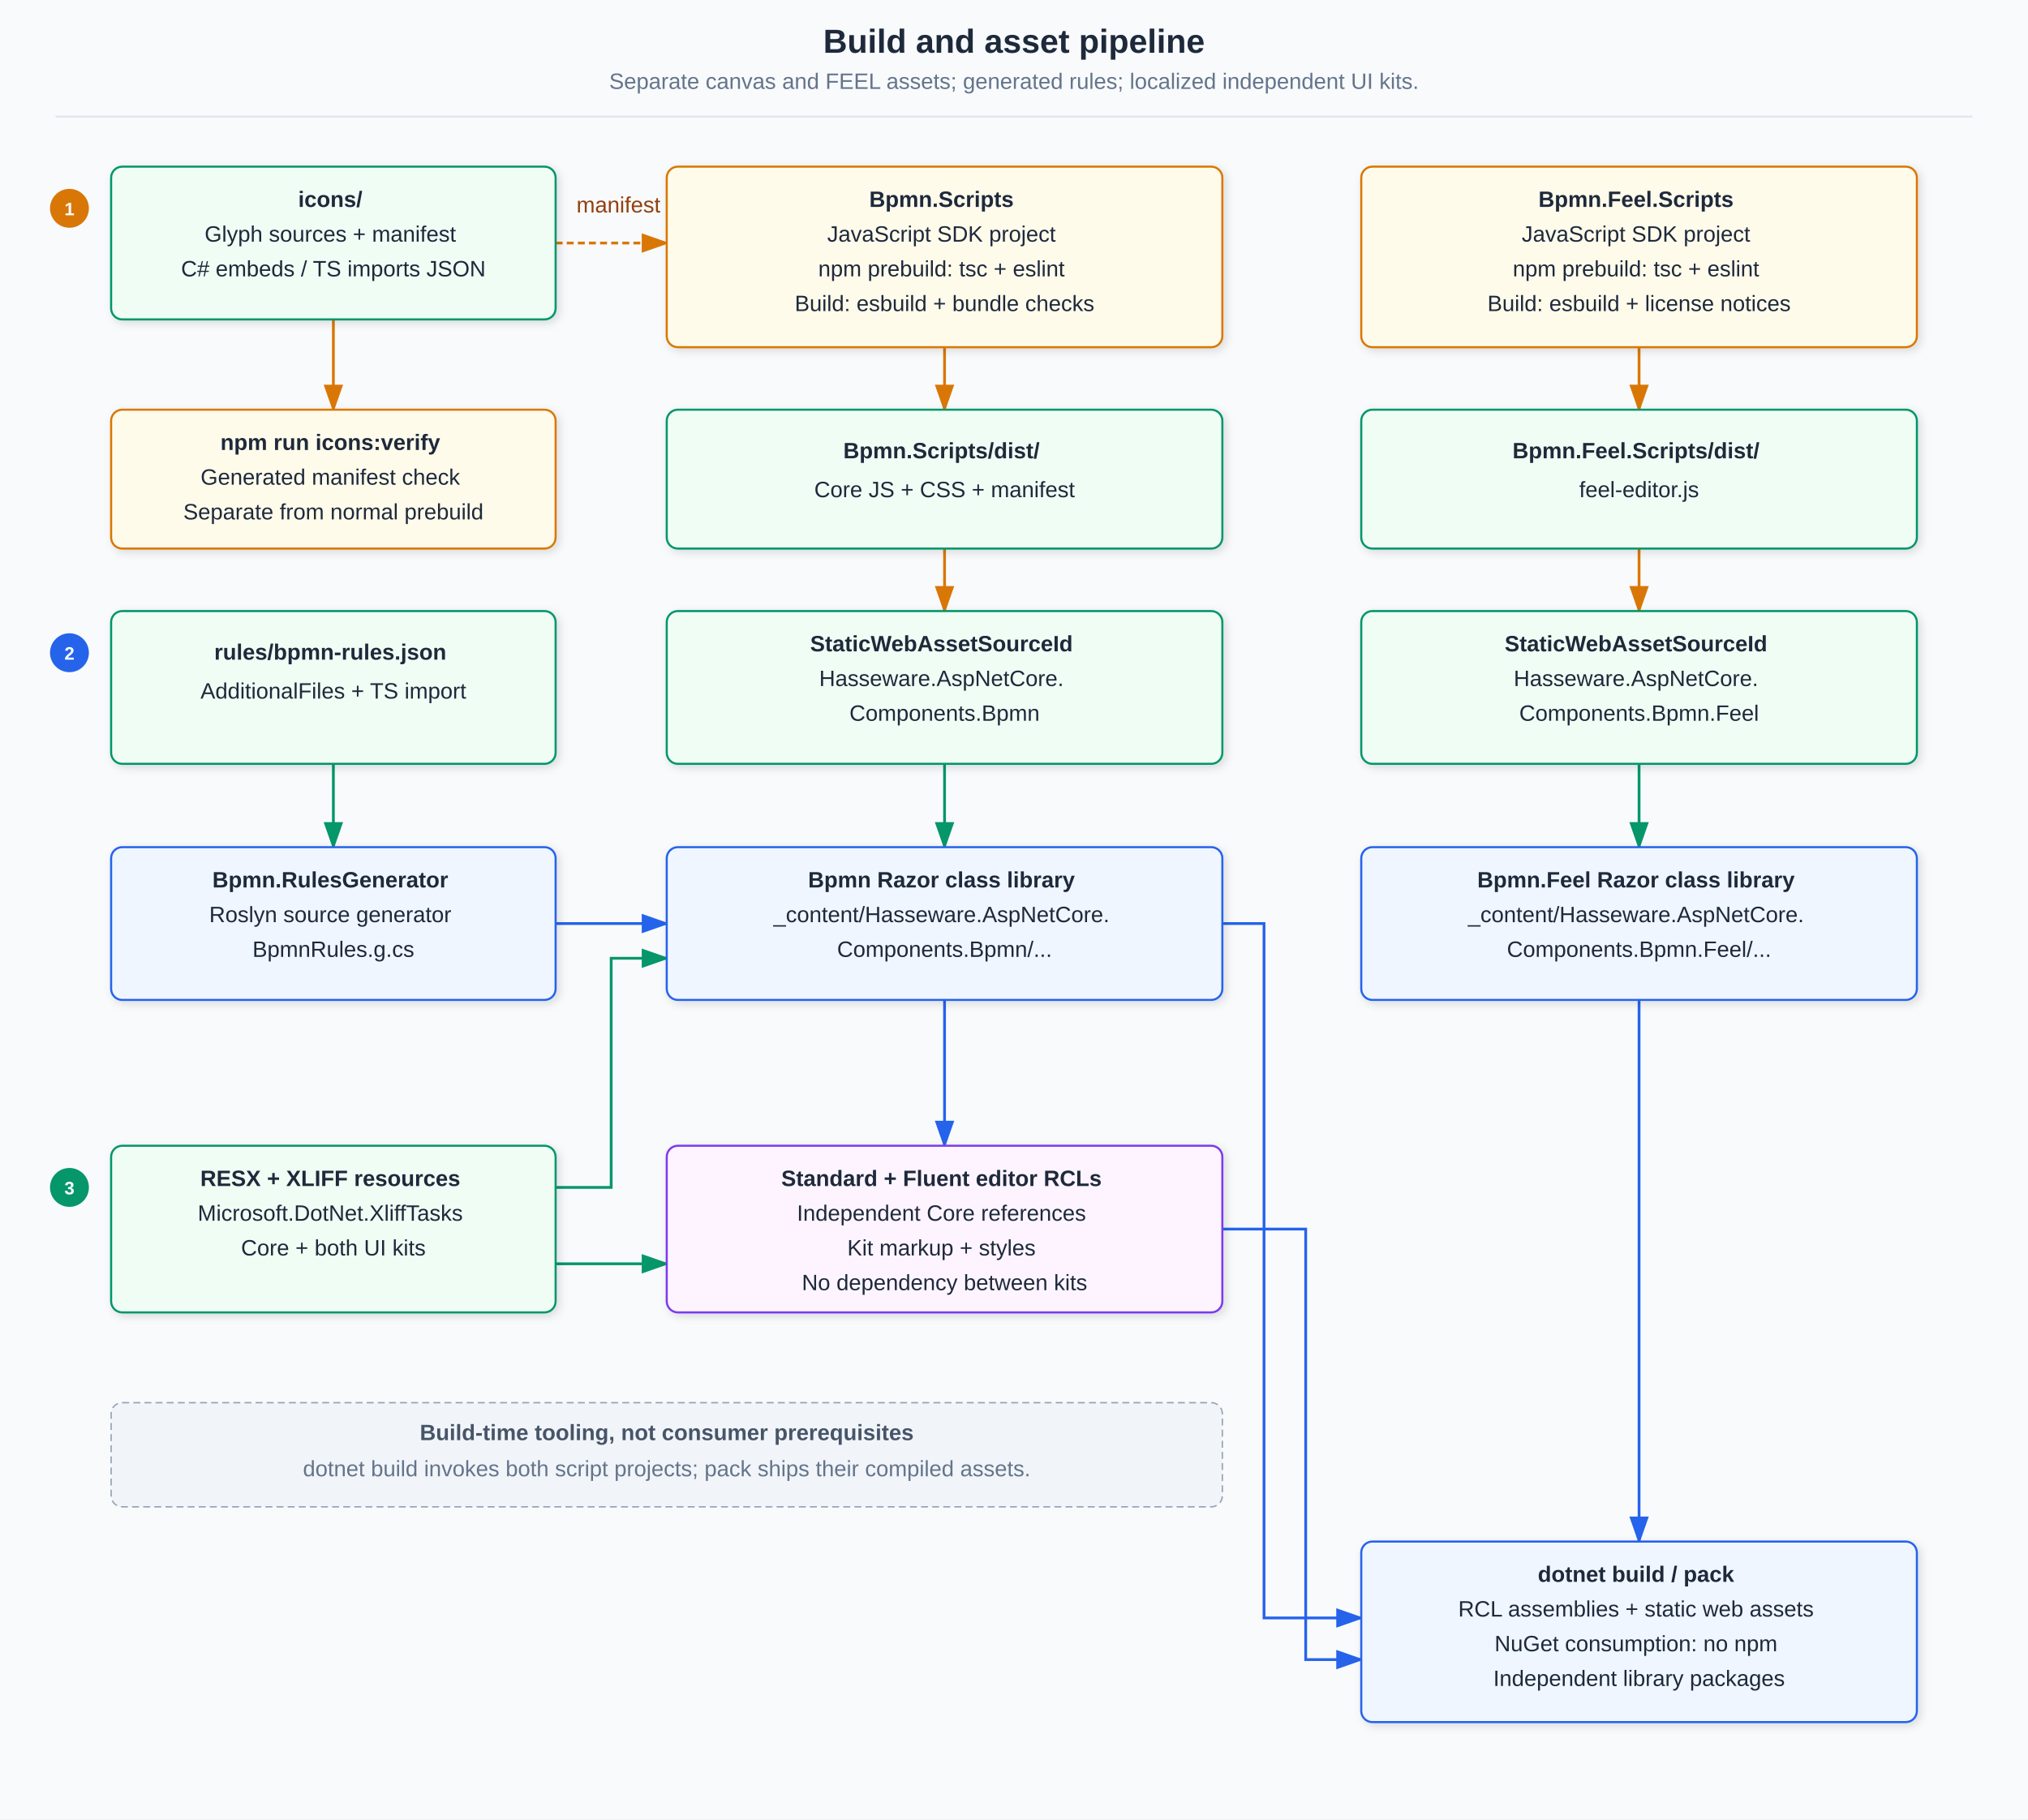
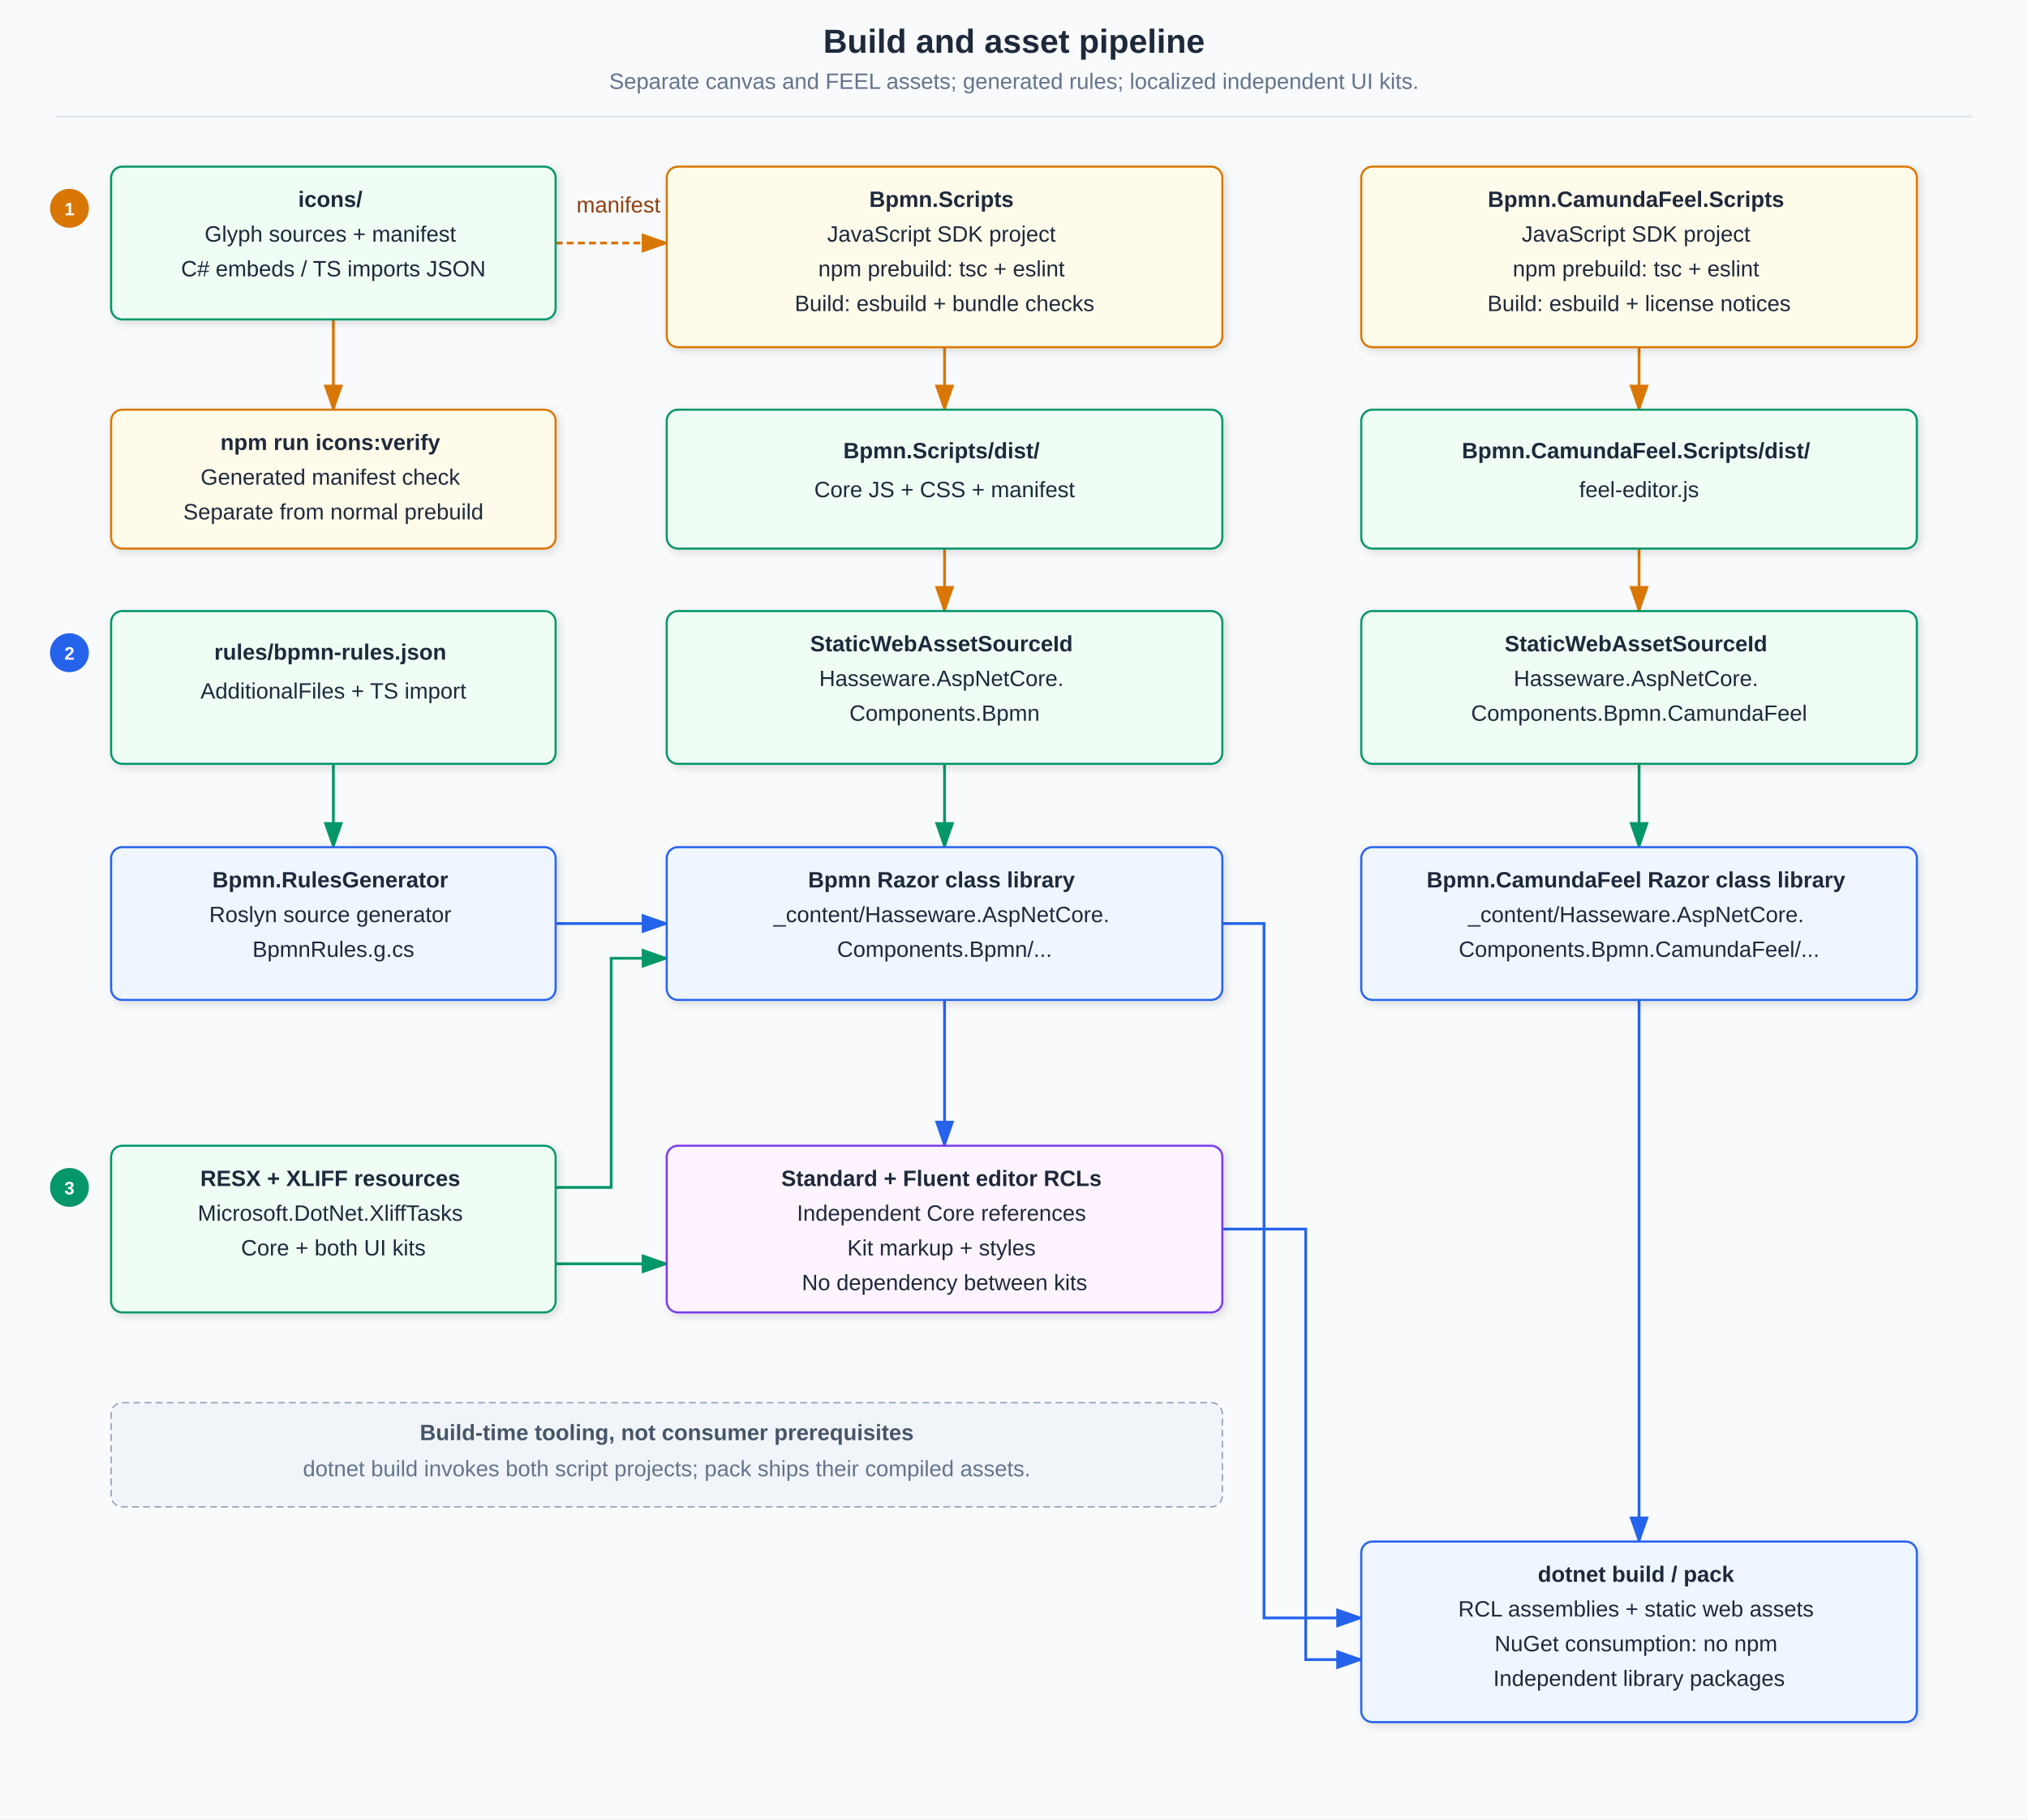
<svg xmlns="http://www.w3.org/2000/svg" viewBox="0 0 1460 1310" role="img" aria-labelledby="title desc">
  <defs>
    <marker id="arrow" markerWidth="10" markerHeight="7" refX="9" refY="3.5" orient="auto">
      <polygon points="0 0, 10 3.5, 0 7" fill="#2563eb" />
    </marker>
    <marker id="arrow-orange" markerWidth="10" markerHeight="7" refX="9" refY="3.5" orient="auto">
      <polygon points="0 0, 10 3.5, 0 7" fill="#d97706" />
    </marker>
    <marker id="arrow-green" markerWidth="10" markerHeight="7" refX="9" refY="3.5" orient="auto">
      <polygon points="0 0, 10 3.5, 0 7" fill="#059669" />
    </marker>
    <filter id="shadow" x="-10%" y="-20%" width="120%" height="140%">
      <feDropShadow dx="2" dy="2" stdDeviation="3" flood-color="#000000" flood-opacity=".13" />
    </filter>
    <style>
      text { font-family: Segoe UI, Arial, sans-serif; font-size: 16px; } text:not([fill]) { fill: #1e293b; }
      .cs { fill: #eff6ff; stroke: #2563eb; stroke-width: 1.5; filter: url(#shadow); }
      .kit { fill: #fdf4ff; stroke: #7c3aed; stroke-width: 1.5; filter: url(#shadow); }
      .js { fill: #fffbeb; stroke: #d97706; stroke-width: 1.5; filter: url(#shadow); }
      .data { fill: #f0fdf4; stroke: #059669; stroke-width: 1.5; filter: url(#shadow); }
      .edge { fill: none; stroke: #2563eb; stroke-width: 2; marker-end: url(#arrow); }
      .orange { stroke: #d97706; marker-end: url(#arrow-orange); }
      .green { stroke: #059669; marker-end: url(#arrow-green); }
      .input { stroke-dasharray: 5 3; }
      .heading { font-size: 24px; font-weight: 700; } .name { font-weight: 600; }
      text.badge { font-size: 13px; font-weight: 700; fill: white; }
    </style>
  </defs>
  <rect width="1460" height="1310" fill="#f8fafc" />
  <text x="730" y="38" text-anchor="middle" class="heading">Build and asset pipeline</text>
  <text x="730" y="64" text-anchor="middle" fill="#64748b">Separate canvas and FEEL assets; generated rules; localized independent UI kits.</text>
  <line x1="40" y1="84" x2="1420" y2="84" stroke="#e2e8f0" stroke-width="1.5" />
  <circle cx="50" cy="150" r="14" fill="#d97706" />
  <text x="50" y="155" text-anchor="middle" class="badge">1</text>
  <circle cx="50" cy="470" r="14" fill="#2563eb" />
  <text x="50" y="475" text-anchor="middle" class="badge">2</text>
  <circle cx="50" cy="855" r="14" fill="#059669" />
  <text x="50" y="860" text-anchor="middle" class="badge">3</text>
  <path class="edge orange" d="M680 250V295" />
  <path class="edge orange" d="M680 395V440" />
  <path class="edge green" d="M680 550V610" />
  <path class="edge orange" d="M1180 250V295" />
  <path class="edge orange" d="M1180 395V440" />
  <path class="edge green" d="M1180 550V610" />
  <path class="edge green" d="M240 550V610" />
  <path class="edge" d="M400 665H480" />
  <path class="edge" d="M880 665H910V1165H980" />
  <path class="edge" d="M1180 720V1110" />
  <path class="edge" d="M680 720V825" />
  <path class="edge" d="M880 885H940V1195H980" />
  <path class="edge green" d="M400 855H440V690H480" />
  <path class="edge green" d="M400 910H480" />
  <path class="edge orange" d="M240 230V295" />
  <path class="edge orange input" d="M400 175H480" />
  <text x="415" y="153" font-size="14" fill="#92400e">manifest</text>
  <g transform="translate(80 120)">
    <rect class="data" width="320" height="110" rx="8" />
    <text x="160" y="29" text-anchor="middle">
      <tspan class="name">icons/</tspan>
      <tspan x="160" dy="25">Glyph sources + manifest</tspan>
      <tspan x="160" dy="25">C# embeds / TS imports JSON</tspan>
    </text>
  </g>
  <g transform="translate(480 120)">
    <rect class="js" width="400" height="130" rx="8" />
    <text x="200" y="29" text-anchor="middle">
      <tspan class="name">Bpmn.Scripts</tspan>
      <tspan x="200" dy="25">JavaScript SDK project</tspan>
      <tspan x="200" dy="25">npm prebuild: tsc + eslint</tspan>
      <tspan x="200" dy="25">Build: esbuild + bundle checks</tspan>
    </text>
  </g>
  <g transform="translate(980 120)">
    <rect class="js" width="400" height="130" rx="8" />
    <text x="200" y="29" text-anchor="middle">
-       <tspan class="name">Bpmn.Feel.Scripts</tspan>
+       <tspan class="name">Bpmn.CamundaFeel.Scripts</tspan>
      <tspan x="200" dy="25">JavaScript SDK project</tspan>
      <tspan x="200" dy="25">npm prebuild: tsc + eslint</tspan>
      <tspan x="200" dy="25">Build: esbuild + license notices</tspan>
    </text>
  </g>
  <g transform="translate(80 295)">
    <rect class="js" width="320" height="100" rx="8" />
    <text x="160" y="29" text-anchor="middle">
      <tspan class="name">npm run icons:verify</tspan>
      <tspan x="160" dy="25">Generated manifest check</tspan>
      <tspan x="160" dy="25">Separate from normal prebuild</tspan>
    </text>
  </g>
  <g transform="translate(480 295)">
    <rect class="data" width="400" height="100" rx="8" />
    <text x="200" y="35" text-anchor="middle">
      <tspan class="name">Bpmn.Scripts/dist/</tspan>
      <tspan x="200" dy="28">Core JS + CSS + manifest</tspan>
    </text>
  </g>
  <g transform="translate(980 295)">
    <rect class="data" width="400" height="100" rx="8" />
    <text x="200" y="35" text-anchor="middle">
-       <tspan class="name">Bpmn.Feel.Scripts/dist/</tspan>
+       <tspan class="name">Bpmn.CamundaFeel.Scripts/dist/</tspan>
      <tspan x="200" dy="28">feel-editor.js</tspan>
    </text>
  </g>
  <g transform="translate(80 440)">
    <rect class="data" width="320" height="110" rx="8" />
    <text x="160" y="35" text-anchor="middle">
      <tspan class="name">rules/bpmn-rules.json</tspan>
      <tspan x="160" dy="28">AdditionalFiles + TS import</tspan>
    </text>
  </g>
  <g transform="translate(480 440)">
    <rect class="data" width="400" height="110" rx="8" />
    <text x="200" y="29" text-anchor="middle">
      <tspan class="name">StaticWebAssetSourceId</tspan>
      <tspan x="200" dy="25">Hasseware.AspNetCore.</tspan>
      <tspan x="200" dy="25">Components.Bpmn</tspan>
    </text>
  </g>
  <g transform="translate(980 440)">
    <rect class="data" width="400" height="110" rx="8" />
    <text x="200" y="29" text-anchor="middle">
      <tspan class="name">StaticWebAssetSourceId</tspan>
      <tspan x="200" dy="25">Hasseware.AspNetCore.</tspan>
-       <tspan x="200" dy="25">Components.Bpmn.Feel</tspan>
+       <tspan x="200" dy="25">Components.Bpmn.CamundaFeel</tspan>
    </text>
  </g>
  <g transform="translate(80 610)">
    <rect class="cs" width="320" height="110" rx="8" />
    <text x="160" y="29" text-anchor="middle">
      <tspan class="name">Bpmn.RulesGenerator</tspan>
      <tspan x="160" dy="25">Roslyn source generator</tspan>
      <tspan x="160" dy="25">BpmnRules.g.cs</tspan>
    </text>
  </g>
  <g transform="translate(480 610)">
    <rect class="cs" width="400" height="110" rx="8" />
    <text x="200" y="29" text-anchor="middle">
      <tspan class="name">Bpmn Razor class library</tspan>
      <tspan x="200" dy="25">_content/Hasseware.AspNetCore.</tspan>
      <tspan x="200" dy="25">Components.Bpmn/...</tspan>
    </text>
  </g>
  <g transform="translate(980 610)">
    <rect class="cs" width="400" height="110" rx="8" />
    <text x="200" y="29" text-anchor="middle">
-       <tspan class="name">Bpmn.Feel Razor class library</tspan>
+       <tspan class="name">Bpmn.CamundaFeel Razor class library</tspan>
      <tspan x="200" dy="25">_content/Hasseware.AspNetCore.</tspan>
-       <tspan x="200" dy="25">Components.Bpmn.Feel/...</tspan>
+       <tspan x="200" dy="25">Components.Bpmn.CamundaFeel/...</tspan>
    </text>
  </g>
  <g transform="translate(80 825)">
    <rect class="data" width="320" height="120" rx="8" />
    <text x="160" y="29" text-anchor="middle">
      <tspan class="name">RESX + XLIFF resources</tspan>
      <tspan x="160" dy="25">Microsoft.DotNet.XliffTasks</tspan>
      <tspan x="160" dy="25">Core + both UI kits</tspan>
    </text>
  </g>
  <g transform="translate(480 825)">
    <rect class="kit" width="400" height="120" rx="8" />
    <text x="200" y="29" text-anchor="middle">
      <tspan class="name">Standard + Fluent editor RCLs</tspan>
      <tspan x="200" dy="25">Independent Core references</tspan>
      <tspan x="200" dy="25">Kit markup + styles</tspan>
      <tspan x="200" dy="25">No dependency between kits</tspan>
    </text>
  </g>
  <g transform="translate(980 1110)">
    <rect class="cs" width="400" height="130" rx="8" />
    <text x="200" y="29" text-anchor="middle">
      <tspan class="name">dotnet build / pack</tspan>
      <tspan x="200" dy="25">RCL assemblies + static web assets</tspan>
      <tspan x="200" dy="25">NuGet consumption: no npm</tspan>
      <tspan x="200" dy="25">Independent library packages</tspan>
    </text>
  </g>
  <rect x="80" y="1010" width="800" height="75" rx="8" fill="#f1f5f9" stroke="#94a3b8" stroke-dasharray="5 3" />
  <text x="480" y="1037" text-anchor="middle" font-weight="600" fill="#475569">Build-time tooling, not consumer prerequisites</text>
  <text x="480" y="1063" text-anchor="middle" fill="#64748b">dotnet build invokes both script projects; pack ships their compiled assets.</text>
</svg>
